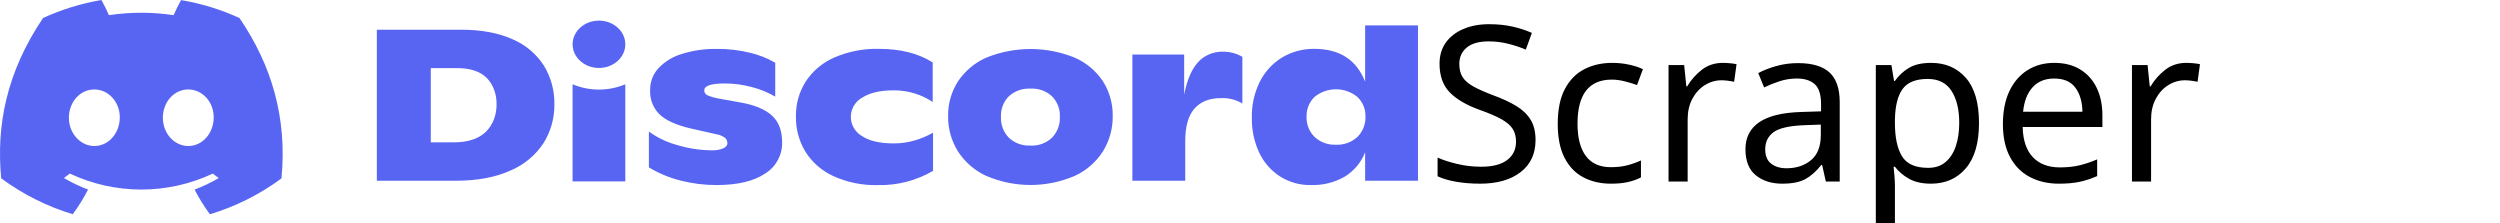
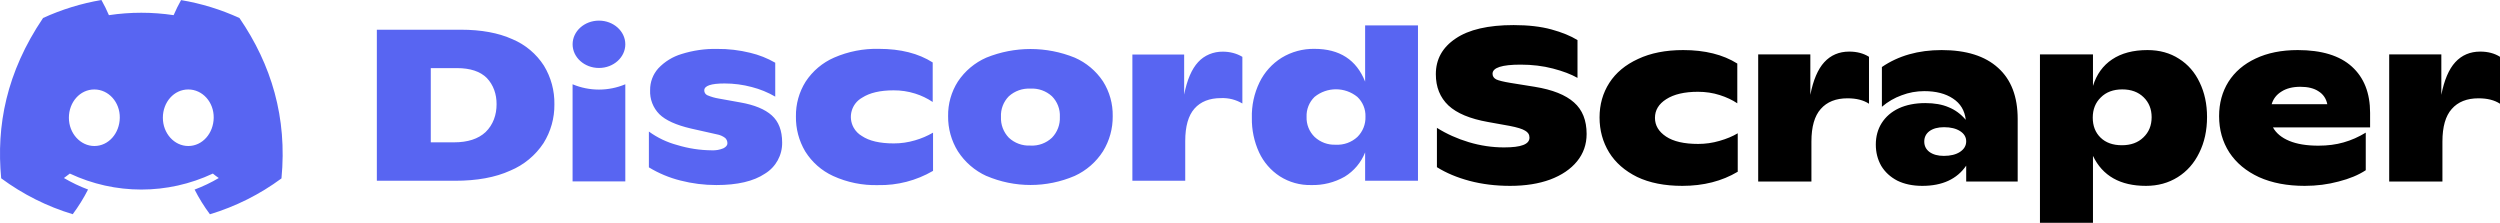
<svg xmlns="http://www.w3.org/2000/svg" id="Discord-Logo" viewBox="0 0 1120.083 99.821" version="1.1" width="1120.083" height="99.821">
  <defs id="defs835">
    <style id="style833">.cls-1{fill:#5865f2;}</style>
  </defs>
-   <g id="g973">
-     <text xml:space="preserve" style="font-size:97.342px;line-height:1.25;font-family:sans-serif;stroke-width:3.65" x="639.117" y="81.326" id="text845">
-       <tspan id="tspan843" x="639.117" y="81.326" style="font-style:normal;font-variant:normal;font-weight:normal;font-stretch:normal;font-size:97.342px;font-family:'ABC Ginto Discord Nord';-inkscape-font-specification:'ABC Ginto Discord Nord, Normal';font-variant-ligatures:normal;font-variant-caps:normal;font-variant-numeric:normal;font-variant-east-asian:normal;stroke-width:3.65">Scraper</tspan>
-     </text>
+   <g id="g870">
+     <path id="path845" style="font-style:normal;font-variant:normal;font-weight:normal;font-stretch:normal;font-size:97.342px;line-height:1.25;font-family:'ABC Ginto Discord Nord';-inkscape-font-specification:'ABC Ginto Discord Nord, Normal';font-variant-ligatures:normal;font-variant-caps:normal;font-variant-numeric:normal;font-variant-east-asian:normal;stroke-width:3.65" d="M 678.152 11.24 C 666.731 11.24 658.066 13.252 652.16 17.275 C 646.255 21.234 643.303 26.556 643.303 33.24 C 643.303 39.016 645.185 43.687 648.949 47.256 C 652.713 50.76 658.619 53.227 666.666 54.654 L 676.398 56.406 C 679.773 57.055 682.078 57.77 683.311 58.549 C 684.608 59.263 685.258 60.301 685.258 61.664 C 685.258 63.157 684.316 64.259 682.434 64.973 C 680.617 65.686 677.763 66.043 673.869 66.043 C 668.548 66.043 663.291 65.264 658.1 63.707 C 652.908 62.15 648.137 60.009 643.789 57.283 L 643.789 74.902 C 647.942 77.498 652.81 79.543 658.391 81.035 C 664.036 82.528 670.104 83.273 676.594 83.273 C 683.408 83.273 689.377 82.333 694.504 80.451 C 699.695 78.504 703.719 75.778 706.574 72.273 C 709.43 68.769 710.857 64.68 710.857 60.008 C 710.857 53.908 708.977 49.204 705.213 45.895 C 701.449 42.52 695.576 40.183 687.594 38.885 L 676.691 37.133 C 673.576 36.614 671.466 36.095 670.363 35.576 C 669.26 34.992 668.709 34.148 668.709 33.045 C 668.709 30.319 672.894 28.957 681.266 28.957 C 686.457 28.957 691.292 29.541 695.77 30.709 C 700.247 31.877 703.914 33.272 706.77 34.895 L 706.77 17.957 C 703.719 16.075 699.825 14.485 695.088 13.188 C 690.351 11.89 684.707 11.24 678.152 11.24 z M 754.129 22.434 C 746.277 22.434 739.529 23.765 733.883 26.426 C 728.237 29.022 723.953 32.59 721.033 37.133 C 718.113 41.675 716.652 46.836 716.652 52.611 C 716.652 58.387 718.08 63.611 720.936 68.283 C 723.791 72.891 727.978 76.556 733.494 79.281 C 739.075 81.942 745.823 83.273 753.74 83.273 C 763.215 83.273 771.489 81.163 778.562 76.945 L 778.562 59.717 C 776.291 61.08 773.567 62.215 770.387 63.123 C 767.272 64.032 764.09 64.486 760.846 64.486 C 754.551 64.486 749.749 63.382 746.439 61.176 C 743.13 58.969 741.475 56.179 741.475 52.805 C 741.475 49.365 743.163 46.575 746.537 44.434 C 749.977 42.227 754.713 41.125 760.748 41.125 C 764.187 41.125 767.432 41.611 770.482 42.584 C 773.532 43.557 776.161 44.791 778.367 46.283 L 778.367 28.471 C 771.943 24.447 763.863 22.434 754.129 22.434 z M 869.92 22.434 C 859.472 22.434 850.55 24.966 843.152 30.027 L 843.152 47.84 C 845.813 45.569 848.765 43.85 852.01 42.682 C 855.254 41.449 858.629 40.832 862.133 40.832 C 867.389 40.832 871.673 41.936 874.982 44.143 C 878.357 46.349 880.272 49.528 880.727 53.682 C 878.52 51.086 875.955 49.203 873.035 48.035 C 870.18 46.802 866.709 46.186 862.621 46.186 C 858.078 46.186 854.119 46.964 850.744 48.521 C 847.435 50.079 844.872 52.285 843.055 55.141 C 841.303 57.931 840.426 61.143 840.426 64.777 C 840.426 68.282 841.237 71.463 842.859 74.318 C 844.547 77.109 846.948 79.315 850.062 80.938 C 853.242 82.495 856.975 83.273 861.258 83.273 C 870.213 83.273 876.767 80.256 880.92 74.221 L 880.92 81.326 L 903.99 81.326 L 903.99 53.291 C 903.99 43.297 901.071 35.672 895.23 30.416 C 889.39 25.095 880.952 22.434 869.92 22.434 z M 962.154 22.434 C 955.73 22.434 950.44 23.831 946.287 26.621 C 942.199 29.347 939.343 33.305 937.721 38.496 L 937.721 24.381 L 913.969 24.381 L 913.969 99.82 L 937.721 99.82 L 937.721 69.84 C 942.004 78.795 949.921 83.273 961.473 83.273 C 966.794 83.273 971.53 81.975 975.684 79.379 C 979.837 76.783 983.049 73.149 985.32 68.477 C 987.657 63.804 988.826 58.451 988.826 52.416 C 988.826 46.64 987.722 41.48 985.516 36.938 C 983.374 32.395 980.291 28.859 976.268 26.328 C 972.244 23.732 967.541 22.434 962.154 22.434 z M 1029.467 22.434 C 1022.199 22.434 1015.903 23.7 1010.582 26.23 C 1005.326 28.696 1001.269 32.169 998.414 36.646 C 995.624 41.124 994.229 46.252 994.229 52.027 C 994.229 58.127 995.755 63.546 998.805 68.283 C 1001.92 73.021 1006.365 76.718 1012.141 79.379 C 1017.916 81.975 1024.73 83.273 1032.582 83.273 C 1037.903 83.273 1042.965 82.624 1047.768 81.326 C 1052.635 80.093 1056.691 78.405 1059.936 76.264 L 1059.936 59.424 C 1056.756 61.371 1053.445 62.831 1050.006 63.805 C 1046.631 64.778 1042.868 65.266 1038.715 65.266 C 1033.458 65.266 1029.109 64.551 1025.67 63.123 C 1022.231 61.695 1019.797 59.684 1018.369 57.088 L 1061.883 57.088 L 1061.883 50.566 C 1061.883 41.676 1059.156 34.764 1053.705 29.832 C 1048.254 24.9 1040.174 22.434 1029.467 22.434 z M 828.516 23.115 C 823.973 23.115 820.241 24.705 817.32 27.885 C 814.465 31 812.39 35.867 811.092 42.486 L 811.092 24.381 L 787.729 24.381 L 787.729 81.326 L 811.578 81.326 L 811.578 63.416 C 811.578 56.797 812.973 51.929 815.764 48.814 C 818.554 45.635 822.545 44.045 827.736 44.045 C 831.695 44.045 834.907 44.856 837.373 46.479 L 837.373 25.451 C 834.907 23.894 831.955 23.115 828.516 23.115 z M 1111.225 23.115 C 1106.682 23.115 1102.951 24.705 1100.031 27.885 C 1097.176 31 1095.099 35.867 1093.801 42.486 L 1093.801 24.381 L 1070.439 24.381 L 1070.439 81.326 L 1094.287 81.326 L 1094.287 63.416 C 1094.287 56.797 1095.682 51.929 1098.473 48.814 C 1101.263 45.635 1105.256 44.045 1110.447 44.045 C 1114.406 44.045 1117.618 44.856 1120.084 46.479 L 1120.084 25.451 C 1117.618 23.894 1114.664 23.115 1111.225 23.115 z M 1030.635 38.885 C 1034.074 38.885 1036.801 39.567 1038.812 40.93 C 1040.889 42.228 1042.186 44.141 1042.705 46.672 L 1017.785 46.672 C 1018.499 44.271 1019.96 42.39 1022.166 41.027 C 1024.372 39.6 1027.195 38.885 1030.635 38.885 z M 950.861 40.053 C 954.82 40.053 958.001 41.222 960.402 43.559 C 962.803 45.895 964.004 48.88 964.004 52.514 C 964.004 56.213 962.771 59.23 960.305 61.566 C 957.904 63.903 954.691 65.07 950.668 65.07 C 946.645 65.07 943.463 63.935 941.127 61.664 C 938.791 59.393 937.623 56.406 937.623 52.707 C 937.623 49.008 938.824 45.99 941.225 43.654 C 943.626 41.253 946.838 40.053 950.861 40.053 z M 870.992 56.99 C 873.977 56.99 876.378 57.574 878.195 58.742 C 880.012 59.91 880.92 61.436 880.92 63.318 C 880.92 65.265 879.98 66.855 878.098 68.088 C 876.281 69.256 873.88 69.84 870.895 69.84 C 868.234 69.84 866.091 69.256 864.469 68.088 C 862.911 66.92 862.133 65.363 862.133 63.416 C 862.133 61.469 862.911 59.91 864.469 58.742 C 866.091 57.574 868.267 56.99 870.992 56.99 z " />
    <path id="path938" class="cls-1" d="M 81.15,0 C 79.912,2.197 78.801,4.47 77.791,6.794 68.193,5.354 58.419,5.354 48.796,6.794 47.811,4.47 46.675,2.197 45.437,0 36.421,1.541 27.631,4.243 19.297,8.057 2.779,32.53 -1.691,56.373 0.531,79.886 c 9.673,7.148 20.508,12.603 32.05,16.088 2.601,-3.485 4.9,-7.198 6.87,-11.062 -3.738,-1.389 -7.35,-3.132 -10.81,-5.152 0.909,-0.657 1.793,-1.339 2.652,-1.995 20.281,9.547 43.77,9.547 64.076,0 0.859,0.707 1.743,1.389 2.652,1.995 -3.46,2.046 -7.072,3.763 -10.835,5.178 1.97,3.864 4.268,7.577 6.87,11.062 C 105.598,92.515 116.433,87.084 126.107,79.937 128.733,52.66 121.611,29.02 107.29,8.082 98.981,4.268 90.192,1.566 81.175,0.051 Z M 42.28,65.414 c -6.238,0 -11.416,-5.657 -11.416,-12.653 0,-6.996 4.976,-12.679 11.391,-12.679 6.415,0 11.517,5.708 11.416,12.679 -0.101,6.971 -5.026,12.653 -11.391,12.653 z m 42.077,0 c -6.264,0 -11.391,-5.657 -11.391,-12.653 0,-6.996 4.976,-12.679 11.391,-12.679 6.415,0 11.492,5.708 11.391,12.679 -0.101,6.971 -5.026,12.653 -11.391,12.653 z m 84.482,-52.1 h 37.696 c 9.086,0 16.772,1.418 23.059,4.253 5.789,2.434 10.704,6.564 14.098,11.847 3.177,5.219 4.806,11.234 4.695,17.343 0.07,6.137 -1.622,12.166 -4.874,17.37 -3.628,5.498 -8.816,9.787 -14.899,12.317 -6.665,3.038 -14.927,4.552 -24.785,4.543 H 168.84 V 13.314 Z m 34.603,50.455 c 6.122,0 10.825,-1.528 14.112,-4.584 3.371,-3.269 4.95,-7.722 4.929,-12.524 0.018,-4.445 -1.38,-8.592 -4.391,-11.737 -2.946,-2.927 -7.378,-4.396 -13.297,-4.405 H 193.004 V 63.769 Z m 101.392,17.108 c -4.973,-1.246 -9.73,-3.234 -14.112,-5.896 V 58.936 c 3.825,2.782 8.132,4.833 12.703,6.048 5.001,1.526 10.195,2.321 15.424,2.361 1.804,0.096 3.607,-0.215 5.275,-0.911 1.188,-0.608 1.781,-1.381 1.781,-2.182 0.026,-0.904 -0.324,-1.779 -0.967,-2.416 -1.103,-0.848 -2.397,-1.413 -3.77,-1.643 l -11.599,-2.61 c -6.646,-1.546 -11.364,-3.687 -14.153,-6.421 -2.831,-2.855 -4.334,-6.768 -4.142,-10.784 -0.047,-3.6 1.265,-7.086 3.673,-9.762 2.855,-3.02 6.456,-5.235 10.439,-6.421 5.126,-1.611 10.479,-2.381 15.852,-2.278 5.015,-0.047 10.016,0.537 14.885,1.74 3.933,0.932 7.71,2.429 11.212,4.446 v 15.189 c -3.285,-1.906 -6.816,-3.351 -10.494,-4.294 -3.985,-1.069 -8.094,-1.607 -12.22,-1.602 -6.057,0 -9.086,1.031 -9.086,3.093 -0.021,0.939 0.523,1.798 1.381,2.182 1.655,0.704 3.389,1.204 5.164,1.491 l 9.666,1.74 c 6.278,1.105 10.959,3.038 14.043,5.799 3.084,2.762 4.63,6.803 4.639,12.123 0.1,5.693 -2.828,11.012 -7.691,13.974 -5.09,3.415 -12.358,5.118 -21.803,5.109 -5.431,0.008 -10.841,-0.674 -16.1,-2.03 z m 68.433,-2.03 c -5.168,-2.374 -9.523,-6.216 -12.524,-11.046 -2.799,-4.737 -4.233,-10.157 -4.142,-15.658 -0.083,-5.498 1.427,-10.903 4.349,-15.562 3.115,-4.755 7.549,-8.498 12.759,-10.77 6.335,-2.76 13.197,-4.099 20.105,-3.921 9.666,0 17.688,2.03 24.067,6.089 v 17.716 c -2.427,-1.631 -5.078,-2.901 -7.871,-3.77 -3.126,-0.987 -6.388,-1.476 -9.666,-1.45 -5.993,0 -10.683,1.095 -14.07,3.286 -4.761,2.657 -6.467,8.671 -3.809,13.432 0.866,1.551 2.134,2.84 3.671,3.731 3.286,2.219 8.055,3.328 14.305,3.328 3.226,0.008 6.436,-0.458 9.527,-1.381 2.82,-0.808 5.528,-1.963 8.064,-3.438 v 17.122 c -7.471,4.356 -16.001,6.564 -24.647,6.379 -6.93,0.189 -13.811,-1.209 -20.118,-4.087 z m 68.681,0 c -5.226,-2.386 -9.658,-6.22 -12.772,-11.046 -2.935,-4.726 -4.458,-10.192 -4.391,-15.755 -0.094,-5.497 1.433,-10.9 4.391,-15.534 3.131,-4.704 7.544,-8.413 12.717,-10.687 12.707,-5.155 26.922,-5.155 39.629,0 5.153,2.257 9.548,5.948 12.662,10.632 2.938,4.652 4.45,10.061 4.349,15.562 0.069,5.557 -1.44,11.02 -4.349,15.755 -3.08,4.83 -7.492,8.666 -12.703,11.046 -12.622,5.413 -26.911,5.413 -39.532,0 v 0.028 z m 29.37,-17.15 c 2.414,-2.492 3.692,-5.869 3.535,-9.334 0.169,-3.434 -1.114,-6.782 -3.535,-9.224 -2.624,-2.406 -6.111,-3.647 -9.666,-3.438 -3.551,-0.187 -7.03,1.051 -9.666,3.438 -2.411,2.447 -3.688,5.792 -3.521,9.224 -0.156,3.463 1.117,6.838 3.521,9.334 2.611,2.437 6.099,3.708 9.666,3.521 3.569,0.208 7.066,-1.066 9.666,-3.521 z m 85.306,-36.232 v 20.905 c -2.885,-1.722 -6.212,-2.562 -9.569,-2.416 -5.15,0 -9.127,1.574 -11.889,4.695 -2.762,3.121 -4.142,7.967 -4.142,14.54 v 17.785 h -23.681 v -56.544 h 23.198 v 17.951 c 1.289,-6.573 3.369,-11.419 6.241,-14.54 2.818,-3.106 6.911,-4.737 11.046,-4.695 3.064,-0.006 6.146,0.721 8.796,2.32 z M 635.303,11.381 V 80.974 H 611.622 V 68.27 c -1.786,4.522 -4.994,8.341 -9.141,10.881 -4.578,2.608 -9.784,3.907 -15.051,3.756 -4.956,0.115 -9.834,-1.245 -14.015,-3.908 -4.049,-2.63 -7.275,-6.349 -9.307,-10.729 -2.217,-4.835 -3.321,-10.105 -3.231,-15.424 -0.156,-5.514 1.019,-10.984 3.424,-15.948 2.211,-4.547 5.662,-8.376 9.956,-11.046 4.413,-2.674 9.491,-4.047 14.65,-3.963 11.267,0 18.839,4.897 22.714,14.692 V 11.381 h 23.681 z m -27.16,49.985 c 2.44,-2.402 3.758,-5.719 3.631,-9.141 0.104,-3.321 -1.218,-6.527 -3.631,-8.809 -5.585,-4.547 -13.595,-4.547 -19.179,0 -2.407,2.335 -3.707,5.583 -3.576,8.934 -0.123,3.382 1.192,6.657 3.618,9.017 2.563,2.382 5.977,3.632 9.472,3.466 3.558,0.197 7.043,-1.053 9.666,-3.466 z M 268.354,9.241 c 6.52,0 11.806,4.748 11.806,10.605 0,5.857 -5.286,10.605 -11.806,10.605 -6.52,0 -11.806,-4.748 -11.806,-10.605 0,-5.857 5.286,-10.605 11.806,-10.605 z m -11.82,28.514 c 7.555,3.175 16.07,3.175 23.626,0 v 43.523 h -23.626 z" />
  </g>
</svg>
